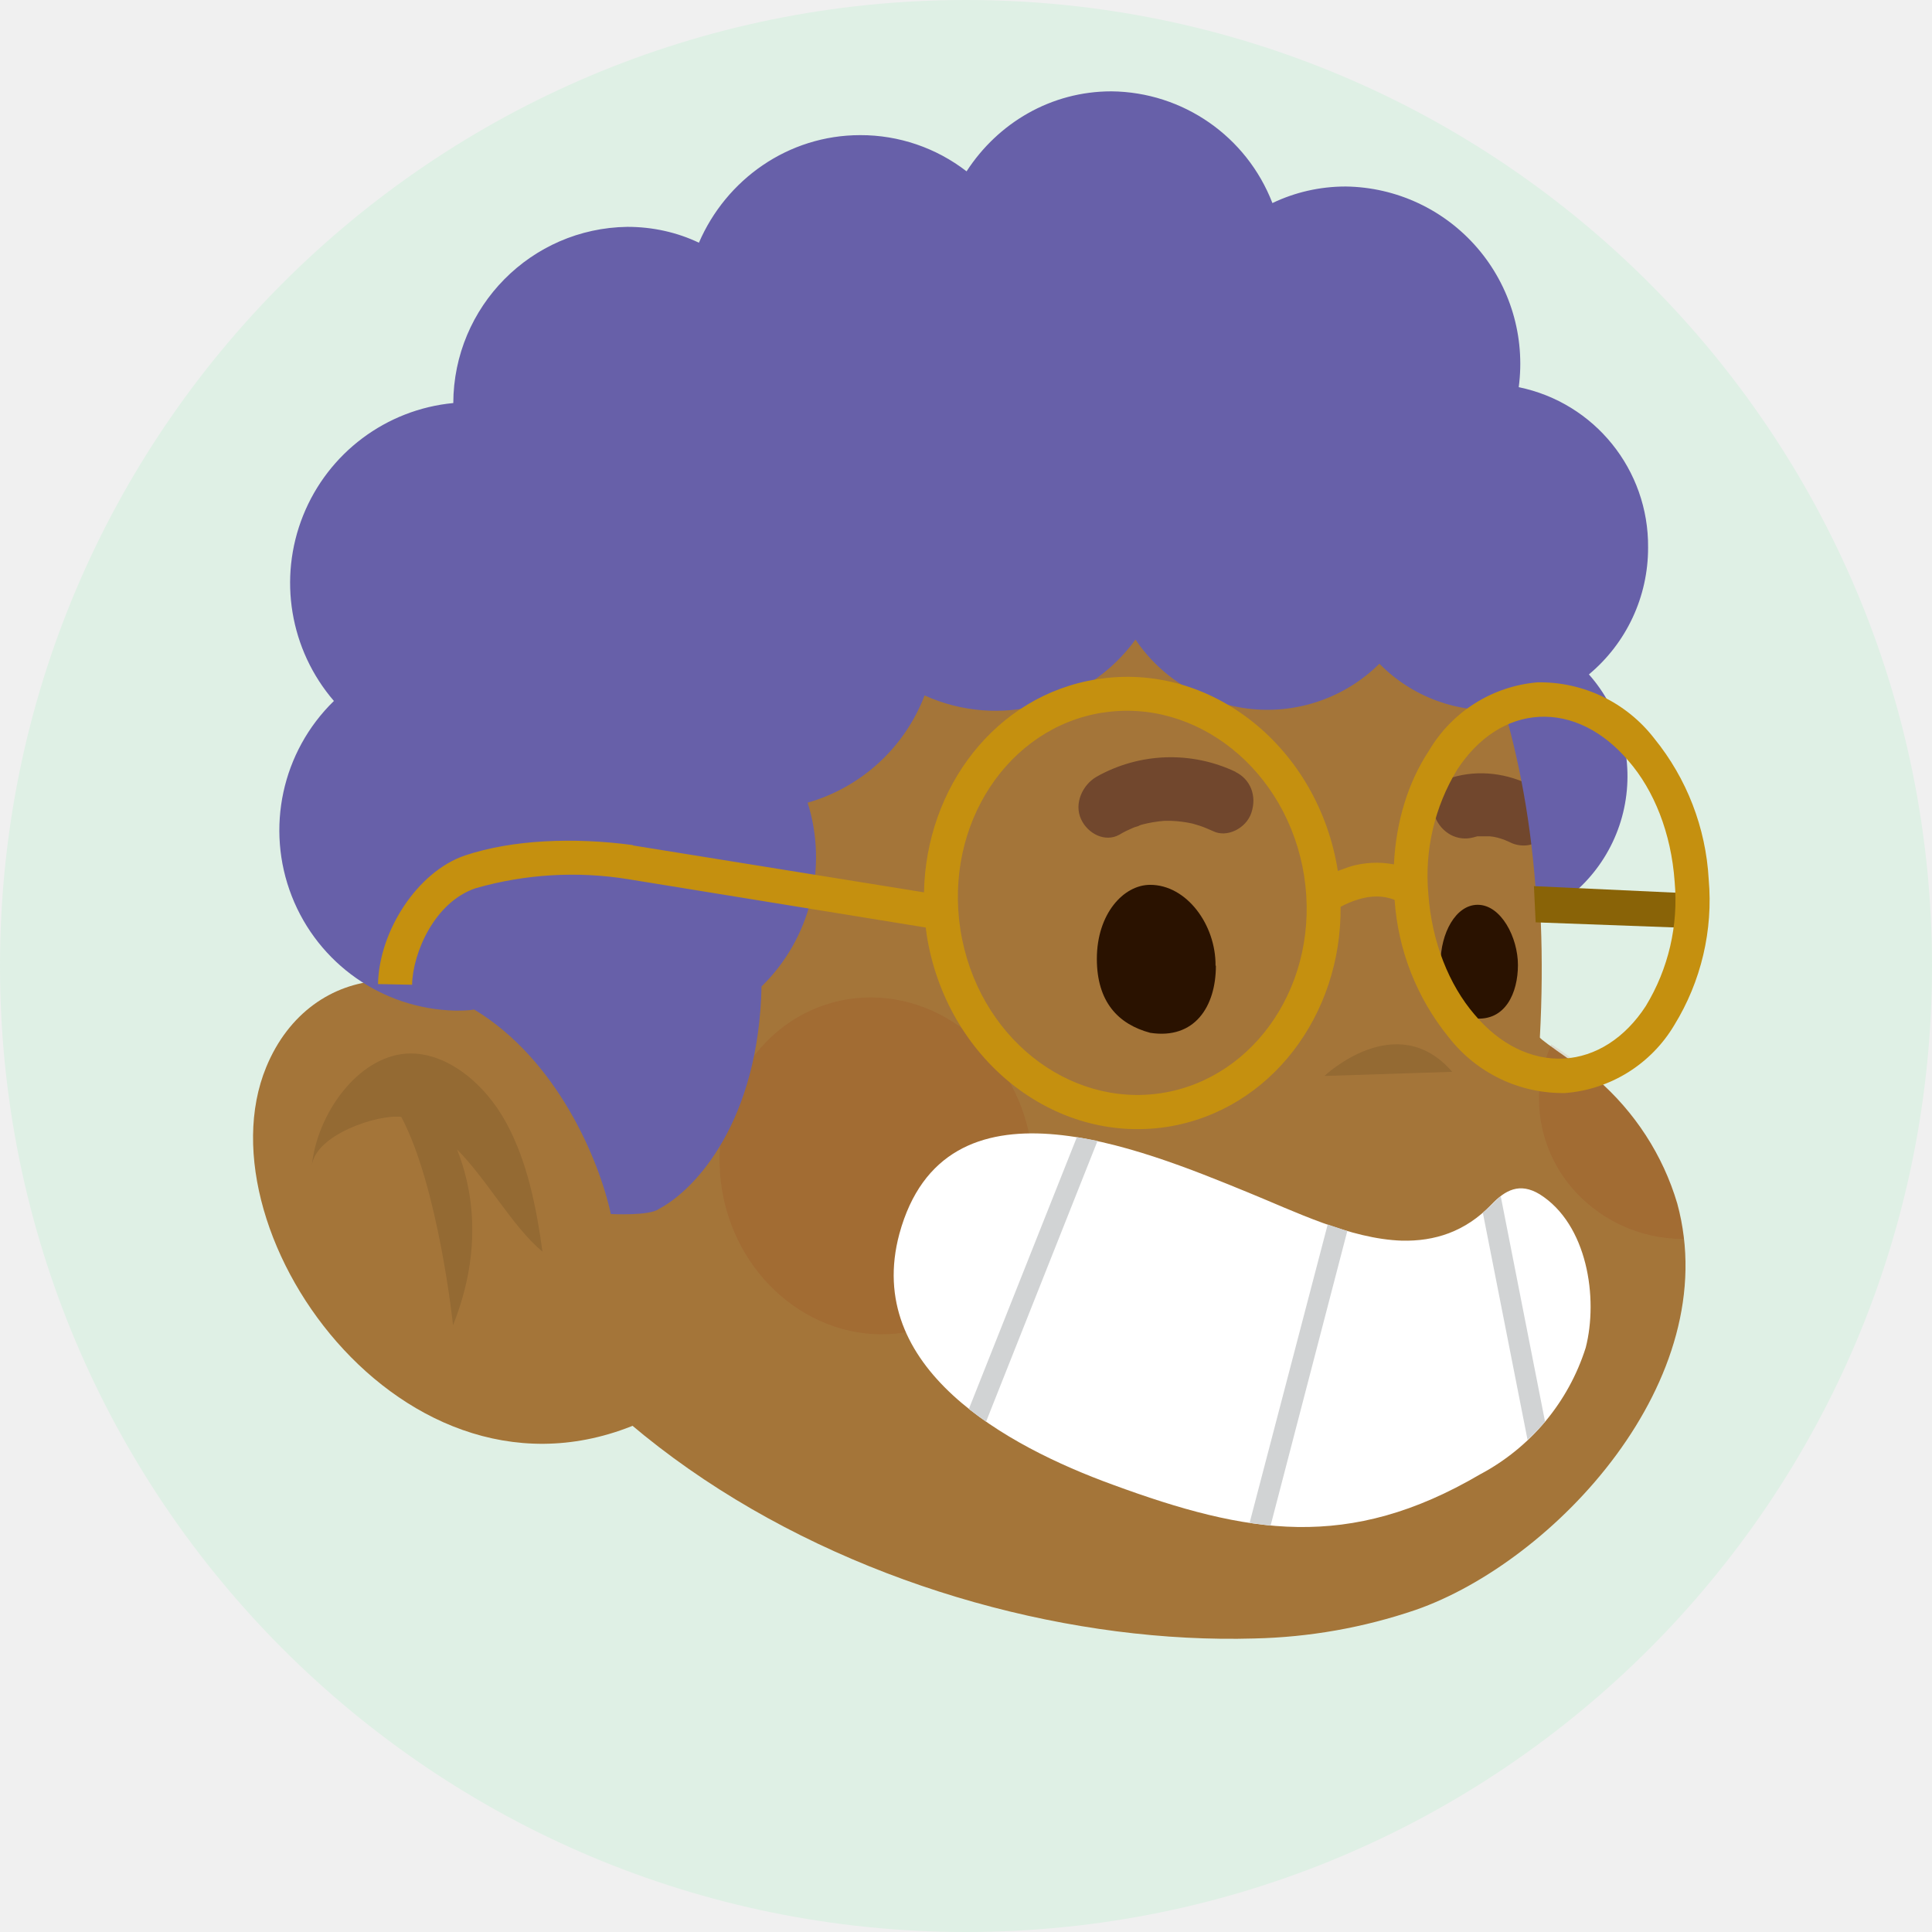
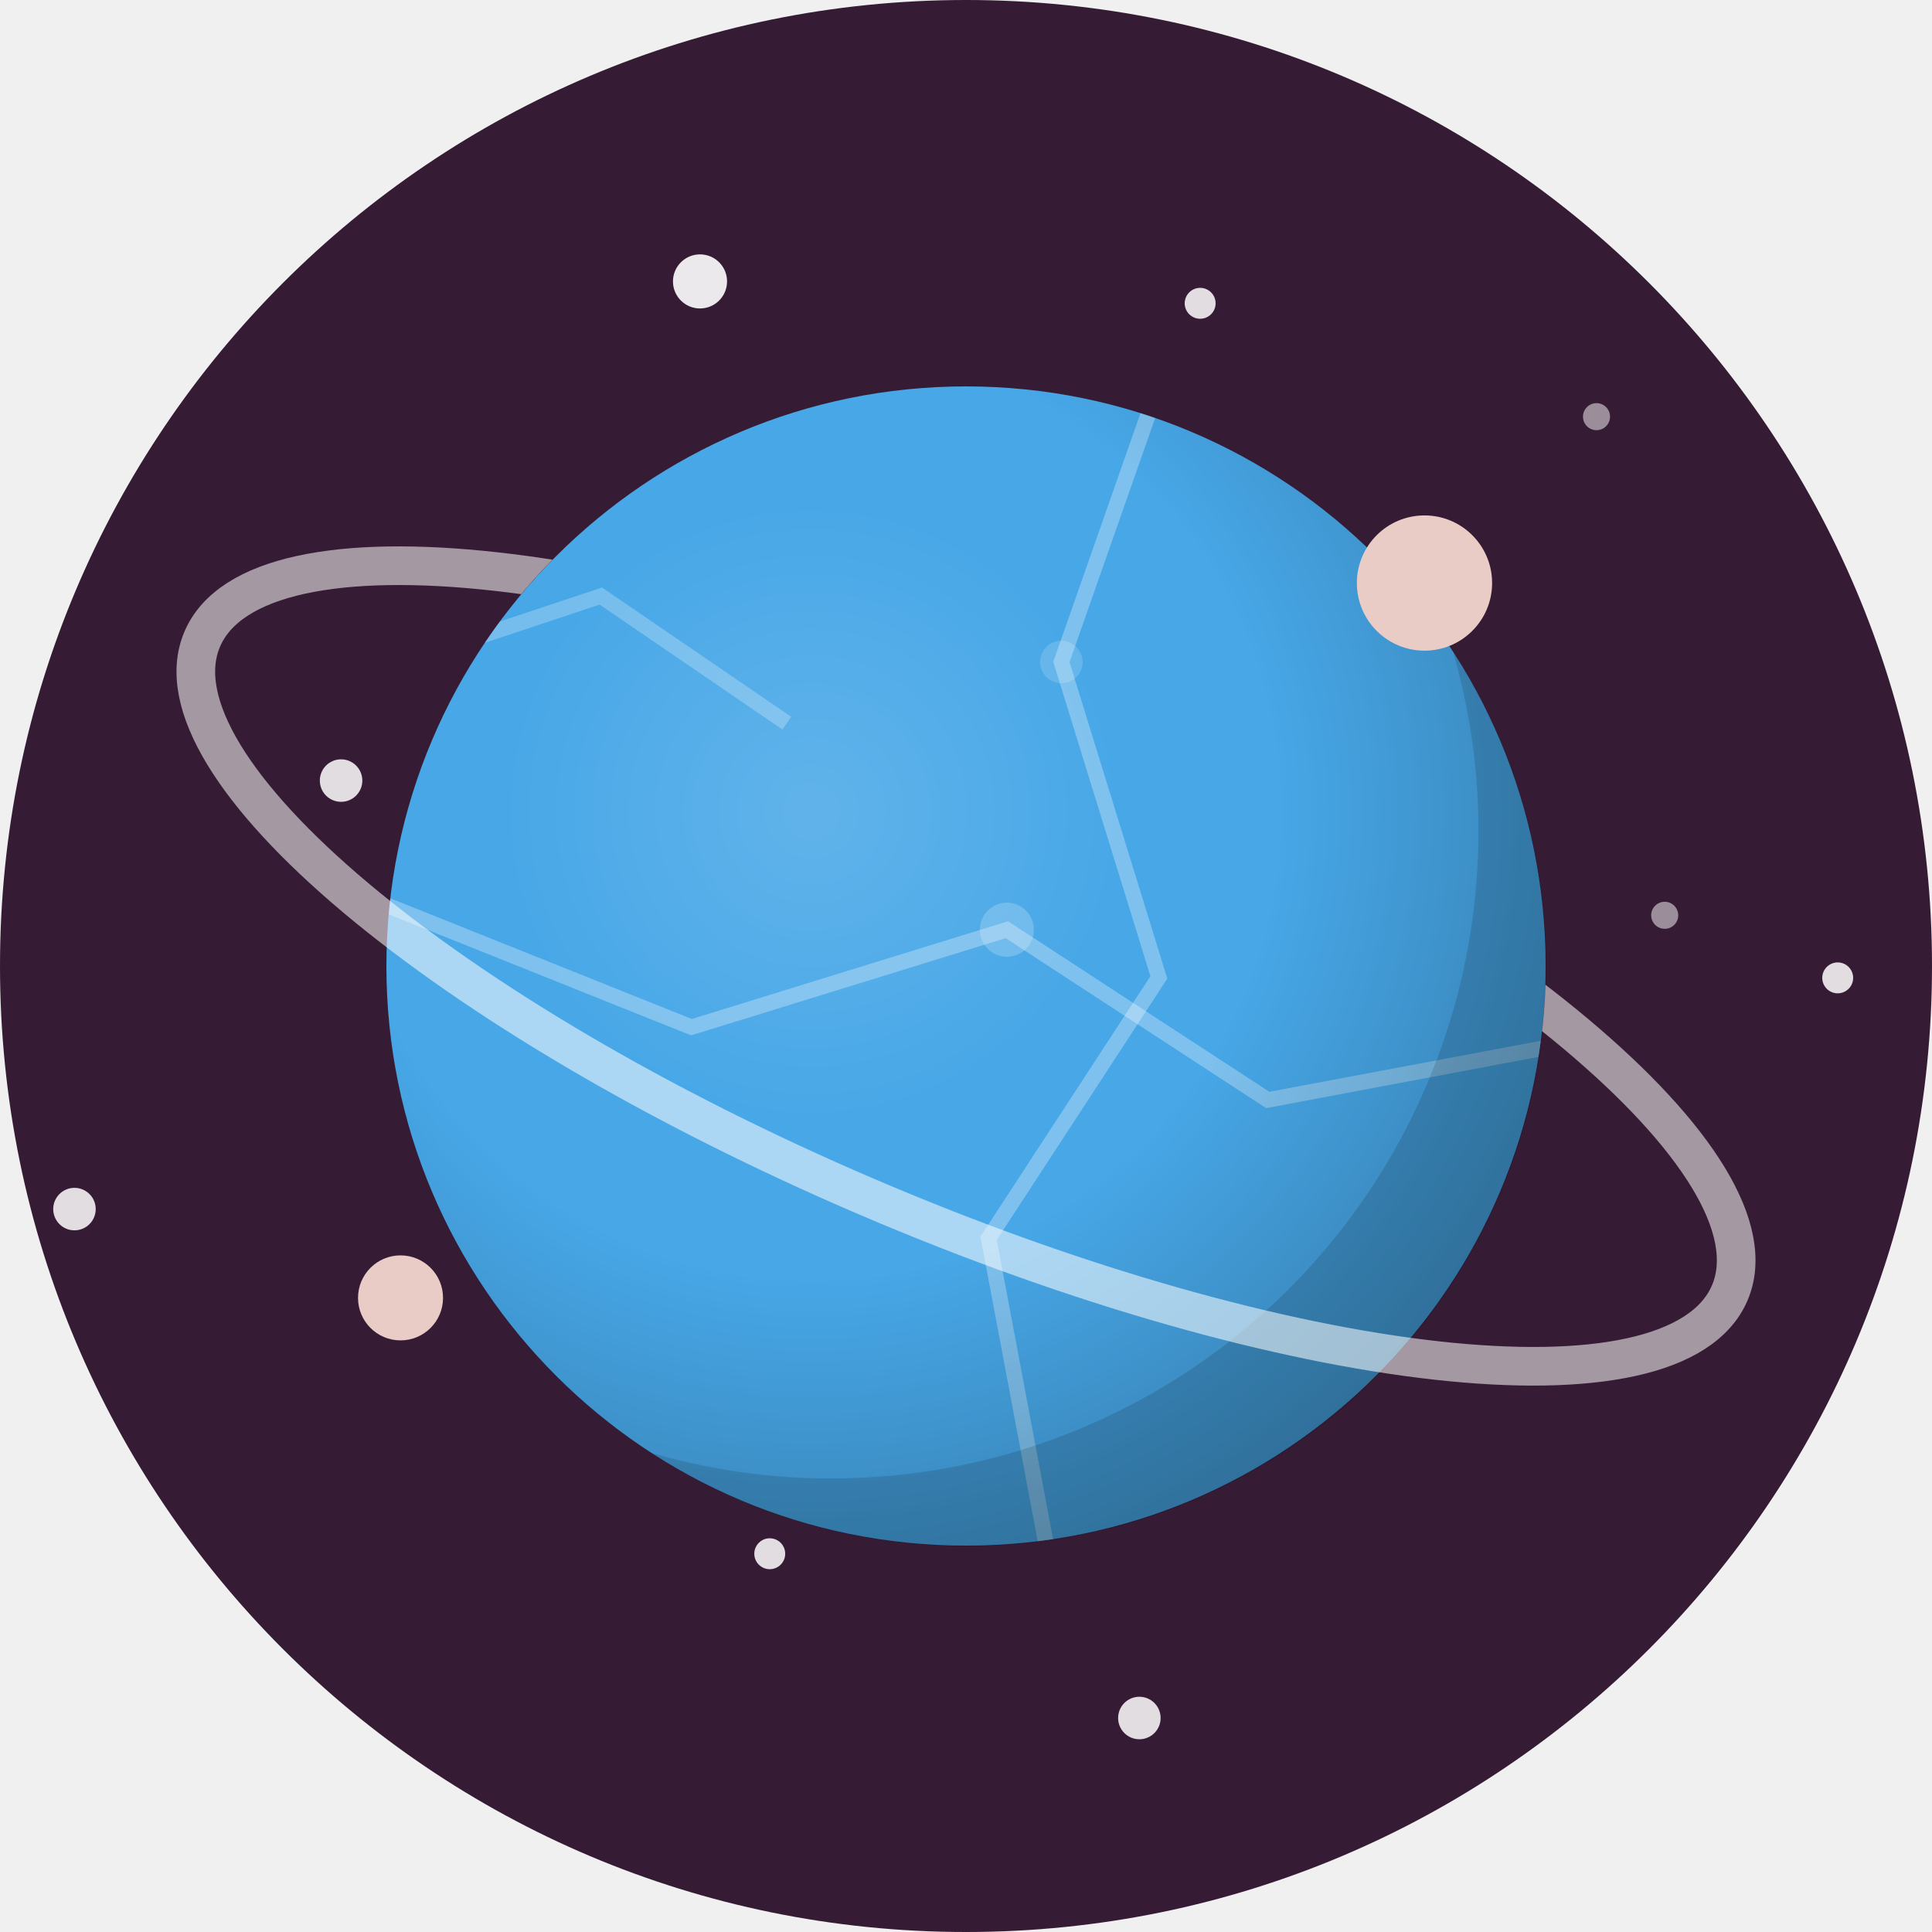
- <svg xmlns="http://www.w3.org/2000/svg" viewBox="0 0 480 480" fill="none" shape-rendering="auto" width="128" height="128">
-   <mask id="viewboxMask">
-     <rect width="480" height="480" rx="240" ry="240" x="0" y="0" fill="#fff" />
-   </mask>
-   <g mask="url(#viewboxMask)">
-     <rect fill="#dff0e5" width="480" height="480" x="0" y="0" />
-     <g transform="matrix(.85775 0 0 .85427 52 47)">
-       <path d="M264 38.6s131.4 20.6 121.4 208.1c0 .7 15.2 10.9 16.4 12a77.1 77.1 0 0 1 23.4 36.3c13.9 51.3-35.7 104.2-75.8 118.2a155 155 0 0 1-46.7 8.3c-103.1 3-239.7-62.7-246.7-191a202.7 202.7 0 0 1 15.1-83.9c0 .1 57.4-142.5 192.9-108Z" fill="#a47539" />
-       <path d="M388.7 248.7a57 57 0 0 0-3.2 10.5 40 40 0 0 0 8.5 30.4 42.3 42.3 0 0 0 33 15.7c-3.2-31.7-29-50.7-38.3-56.6ZM203.5 332c24.4-5.2 39.6-31 33.9-57.5-5.7-26.5-30.2-43.7-54.6-38.5-24.4 5.3-39.5 31-33.8 57.6 5.7 26.5 30.1 43.7 54.5 38.5Z" fill="#DC2400" style="mix-blend-mode:multiply" opacity=".1" />
-       <path opacity=".1" d="M323 257.9s20.9-19.9 37-1.2Z" fill="#000" />
-       <path d="M128.7 356.9C59.3 391.7-3.7 304.4 16.5 255.3c12.9-31.4 50.4-33.8 72.1-5.2a185 185 0 0 1 29.1 59.1" fill="#a47539" />
-       <path opacity=".1" d="M71.5 279c9 9 16.1 22.5 25 30-1.7-12.5-4.3-26-10.4-37.3-6.2-11.6-17.5-21-29-20.3-14.2 1-25.9 17.6-27.4 32.6 1-9 19-15 25.9-14.2 10.8 20.4 15 60.6 15 60.6 9-22.7 5.4-40.7 1-51.5Z" fill="#000" />
+ <svg xmlns="http://www.w3.org/2000/svg" viewBox="0 0 100 100" fill="none" shape-rendering="auto" aria-hidden="true" width="128" height="128">
+   <defs>
+     <g id="star-small-892e08ae">
+       <circle cx="5" cy="5" r=".8" fill="#fff" fill-opacity=".85" />
    </g>
-     <g transform="matrix(.85472 0 0 .855 19 -17)">
-       <path d="M385.3 380.4c9.4.2 18.3-2.5 26-10.5 4-4.2 8.2-6.5 14-3 13.9 8.7 17.1 30.2 13.4 44.6a63.3 63.3 0 0 1-30.7 36.8c-38.2 22.4-67.6 17.4-106.8 3-30.8-11.2-72.5-33.9-62-72.9 13.2-48.3 69.6-25 101.4-12 13.5 5.5 29.6 13.5 44.7 14Z" fill="#fff" />
-       <path d="m347 463.2-6-.8 22.7-86.7 5.7 1.9-22.3 85.6ZM426.9 433a68.7 68.7 0 0 1-5.1 5.3l-13-66 2.6-2.4c.8-.9 1.7-1.7 2.6-2.4l12.9 65.6ZM296.8 351.4 264.4 433a98.1 98.1 0 0 1-5-3.7l31.4-79 6 1.1Z" fill="#D1D3D4" />
-     </g>
-     <g transform="matrix(.85472 0 0 .855 19 -17)">
-       <path d="M331.2 300.5c0 11.9-6.2 21.5-19.1 19.5-9.3-2.5-15.5-9-15.5-21.5 0-13 7.7-21.5 15.5-21.5 10.6 0 19.1 11.6 19 23.5ZM419 300.3c0 8-3.6 16.5-12.8 15.5-7.8-.8-9.7-11-9.7-16 0-8.7 4.4-17 10.8-17 6.8 0 11.7 9.5 11.7 17.5Z" fill="#2A1200" />
-       <path d="M337 244.2a43.9 43.9 0 0 0-40.5 1.4c-4 2.3-6.6 7.7-4.5 12.3 1.9 4.2 7 6.9 11.2 4.5 1.3-.8 2.6-1.4 4-2 .4-.2 1.5-.4 1.9-.7l.6-.2a37.5 37.5 0 0 1 6.5-1.1h1.9a34.2 34.2 0 0 1 6.3.8l2 .6c1.3.4 2.6 1 4 1.6 4 2 9.6-.8 11.1-5.3 1.7-5-.3-9.8-4.6-11.9ZM423.5 248.5c-7.4-4-16-5-23.6-2.7-2 .6-4 2.4-4.8 4.4-1 2-1 4.8-.2 7a10 10 0 0 0 4.6 5.3 9 9 0 0 0 6.6.7l1.1-.3h3.6c1.4.1 2.8.5 4.2 1l1.4.6c2 1.1 4.6 1.4 6.7.7 2-.6 4-2.3 4.8-4.4.8-2 1.1-4.6.2-6.9-1-2.3-2.4-4.2-4.6-5.4Z" fill="#71472D" />
-     </g>
-     <g transform="matrix(.85472 0 0 .85667 18 -15)">
-       <path d="M379.9 210a45.2 45.2 0 0 0 36.3 13.3c5 17.3 8.5 37 9.6 59.9a44.5 44.5 0 0 0 15-70.1 47.7 47.7 0 0 0 17.2-36.8 47 47 0 0 0-37.6-46.5 51.4 51.4 0 0 0-50.3-58.2c-7.6 0-14.8 1.7-21.3 4.8A50.7 50.7 0 0 0 302 44c-17.6 0-33 9.2-42.1 23.2A50.4 50.4 0 0 0 229 56.7c-21 0-39 12.9-46.9 31.2-6.3-3-13.4-4.6-20.8-4.6a51.3 51.3 0 0 0-50.6 51.1A52.4 52.4 0 0 0 76 220.8a52.3 52.3 0 0 0 35.2 89.8c1.9 0 3.7 0 5.6-.3 24.1 14.5 36.3 43.6 39.7 59.3 0 0 11.3.6 14-1.5 11-5.8 29-25.9 29.8-64.5a52.3 52.3 0 0 0 13.4-53.3 51.6 51.6 0 0 0 34-31.1A50.3 50.3 0 0 0 309 203a46.3 46.3 0 0 0 70.9 7Z" fill="#6760a9" />
-     </g>
-     <g transform="matrix(.85472 0 0 .85667 14 -12)">
-       <g fill-rule="evenodd" clip-rule="evenodd">
-         <path d="m479 283.3-49-1.8-.5-10.5 49.8 2.3-.2 10Z" fill="#896307" />
-         <path d="M304 220.7c-27.2 4.3-46 32.2-41.2 63 4.9 30.9 31.4 51.6 58.6 47.3 27.2-4.3 46.1-32.2 41.3-63-4.9-30.8-31.4-51.6-58.6-47.3ZM252.2 273c.5-30.6 20.9-57.4 50.3-62 33.3-5.3 64.4 20 70 55.6l3.3-1.2a27 27 0 0 1 13-.7c.6-12.5 4.2-24 10.2-33a40.6 40.6 0 0 1 31.5-19.8 42 42 0 0 1 34 16.3 70.9 70.9 0 0 1 15.8 40.8 69 69 0 0 1-10 42.3 40.6 40.6 0 0 1-31.6 19.7 42 42 0 0 1-34-16.2A70.6 70.6 0 0 1 389 275c-3.4-1.4-7-1.2-10.4-.2-2.1.6-4 1.5-5.3 2.2.3 31.3-20.3 59-50.3 63.8-33.4 5.2-64.4-20.1-70-55.6a73 73 0 0 1-.3-2.2l-86.4-14a102.2 102.2 0 0 0-44.4 2.6c-12 4-18.3 18.8-18.5 28l-9.9-.2c.3-15.3 11.4-32.6 25.3-37.3 13.8-4.6 31.7-5.3 48.8-3v.1l84.6 13.6Zm155-35.8a59 59 0 0 0-8.4 36c1 14.1 6.1 26.5 13.4 35 7.3 8.7 16.6 13.3 26 12.8 9.3-.5 17.8-6 23.8-15.2a59 59 0 0 0 8.4-36.1c-1-14.1-6-26.5-13.4-35-7.3-8.6-16.5-13.3-26-12.8-9.3.5-17.7 6-23.8 15.3Z" fill="#C5900F" />
+     <g id="star-large-892e08ae">
+       <g class="dbpa-tw-large">
+         <circle cx="5" cy="5" r="1.4" fill="#fff" fill-opacity=".9" />
      </g>
    </g>
+     <g id="star-faint-892e08ae">
+       <circle cx="5" cy="5" r=".7" fill="#fff" fill-opacity=".5" />
+     </g>
+     <g id="star-medium-892e08ae">
+       <g class="dbpa-tw-medium">
+         <circle cx="5" cy="5" r="1.1" fill="#fff" fill-opacity=".85" />
+       </g>
+     </g>
+     <g id="planet-disc-892e08ae">
+       <circle cx="30" cy="30" r="30" fill="#47a7e7" />
+     </g>
+     <clipPath id="dicebearPlanets-cracked">
+       <circle cx="34" cy="33" r="30" />
+     </clipPath>
+     <g id="surface-cracked-892e08ae">
+       <g class="dbpa-surface">
+         <g clip-path="url(#dicebearPlanets-cracked)">
+           <path d="m2 31 16-4 14 8 16-6 18 6" stroke="#fff" stroke-opacity=".3" stroke-width=".8" />
+           <path d="m28 3 4 16-8 14 6 16-4 14" stroke="#fff" stroke-opacity=".3" stroke-width=".8" />
+           <path d="m44 45 10 6 10-4" stroke="#fff" stroke-opacity=".25" stroke-width=".8" />
+           <circle cx="32" cy="35" r="1.4" fill="#fff" fill-opacity=".2" />
+           <circle cx="30" cy="49" r="1.1" fill="#fff" fill-opacity=".16" />
+         </g>
+       </g>
+     </g>
+     <radialGradient id="dicebearPlanets-shade" gradientUnits="userSpaceOnUse" cx="22" cy="22" r="44">
+       <stop offset="0" stop-color="#fff" stop-opacity=".14" />
+       <stop offset=".38" stop-color="#fff" stop-opacity="0" />
+       <stop offset=".55" stop-color="#000" stop-opacity="0" />
+       <stop offset="1" stop-color="#000" stop-opacity=".26" />
+     </radialGradient>
+     <g id="shade-soft-892e08ae">
+       <circle cx="30" cy="30" r="30" fill="url(#dicebearPlanets-shade)" />
+       <path d="M55.2 13.7a30 30 0 0 1-41.5 41.5 33.5 33.5 0 0 0 41.5-41.5" fill="#000" fill-opacity=".13" />
+     </g>
+     <mask id="dicebearPlanets-ring-thin">
+       <path fill="#fff" d="M-12-44h120V76H-12z" />
+       <path d="M18 16a30 30 0 0 1 60 0Z" fill="#000" />
+     </mask>
+     <g id="ring-thin-892e08ae">
+       <g mask="url(#dicebearPlanets-ring-thin)">
+         <ellipse cx="48" cy="16" rx="43" ry="13" stroke="#fff" stroke-opacity=".55" stroke-width="2" />
+       </g>
+     </g>
+     <g id="moons-two-892e08ae">
+       <g class="dbpa-moons">
+         <circle cx="56" cy="10" r="3.5" fill="#eaccc7" />
+         <circle cx="3" cy="47" r="2.2" fill="#eaccc7" />
+       </g>
+     </g>
+     <g id="animation-none-892e08ae" />
+     <clipPath id="clip-892e08ae">
+       <rect width="100" height="100" rx="50" ry="50" />
+     </clipPath>
+   </defs>
+   <g clip-path="url(#clip-892e08ae)">
+     <rect width="100" height="100" fill="#361b34" />
+     <use transform="translate(7.5 7.5) translate(-2.6667, 2.94256)" href="#star-small-892e08ae" />
+     <use transform="translate(32.5 7.5) translate(-1.26757, 2.06616)" href="#star-large-892e08ae" />
+     <use transform="translate(57.5 7.5) translate(-0.38034, 3.19922)" href="#star-small-892e08ae" />
+     <use transform="translate(82.5 7.5) translate(-4.8649, 9.06636)" href="#star-faint-892e08ae" />
+     <use transform="translate(7.5 32.5) translate(5.15403, 2.90257)" href="#star-medium-892e08ae" />
+     <use transform="translate(82.5 32.5) translate(-1.33509, 9.87548)" href="#star-faint-892e08ae" />
+     <use transform="translate(7.5 57.5) translate(-8.64563, 0.08198)" href="#star-medium-892e08ae" />
+     <use transform="translate(82.5 57.5) translate(7.61911, -11.88565)" href="#star-small-892e08ae" />
+     <use transform="translate(7.5 82.5) translate(2.216, 11.54043)" href="#star-medium-892e08ae" />
+     <use transform="translate(32.5 82.5) translate(2.34203, -7.07843)" href="#star-small-892e08ae" />
+     <use transform="translate(57.5 82.5) translate(-3.52659, 1.42385)" href="#star-medium-892e08ae" />
+     <use transform="translate(82.5 82.5) translate(0.03659, 3.79117)" href="#star-small-892e08ae" />
+     <use transform="translate(20 20)" href="#planet-disc-892e08ae" />
+     <use transform="translate(16 17) rotate(-176.6157, 34, 33)" href="#surface-cracked-892e08ae" />
+     <use transform="translate(20 20)" href="#shade-soft-892e08ae" />
+     <use transform="translate(2 34) rotate(23.1757, 48, 16)" href="#ring-thin-892e08ae" />
+     <use transform="translate(21 21) translate(-3.26882, -0.82185)" href="#moons-two-892e08ae" />
+     <use href="#animation-none-892e08ae" />
  </g>
</svg>
